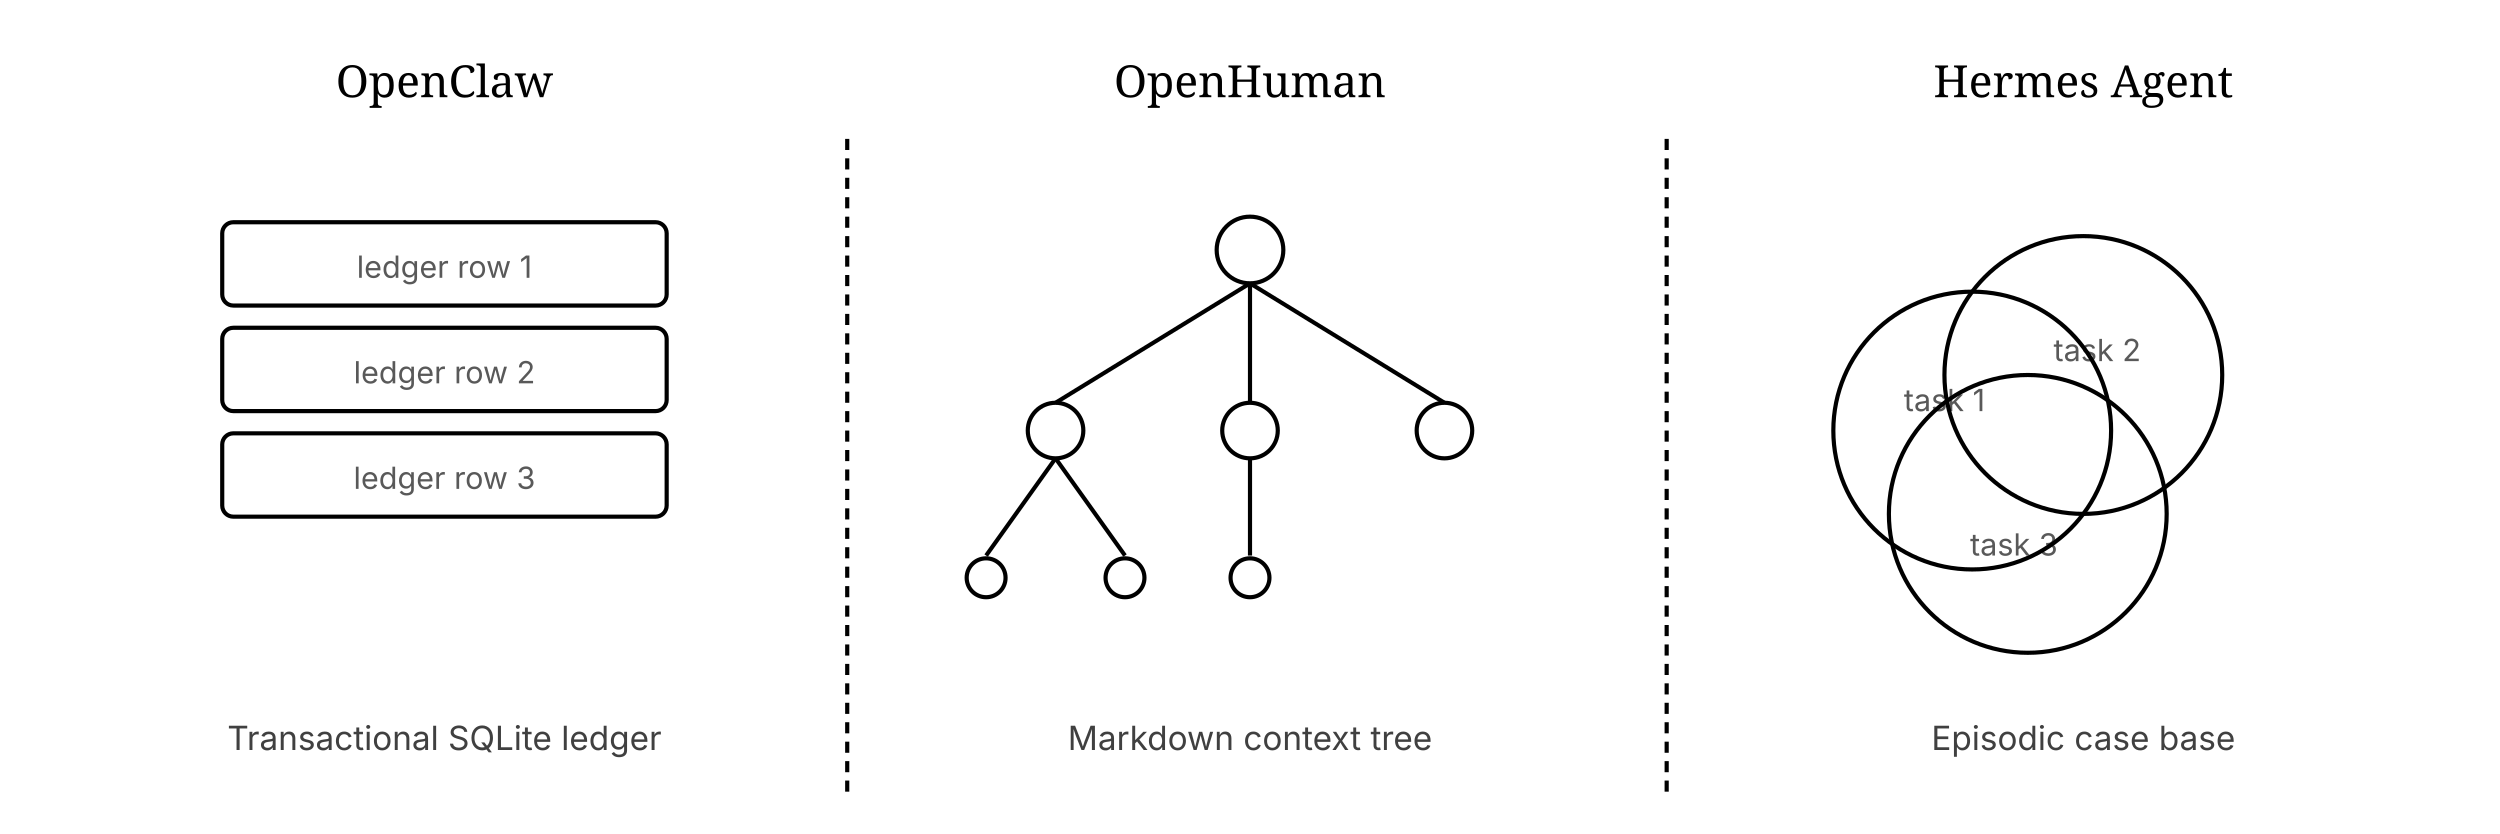
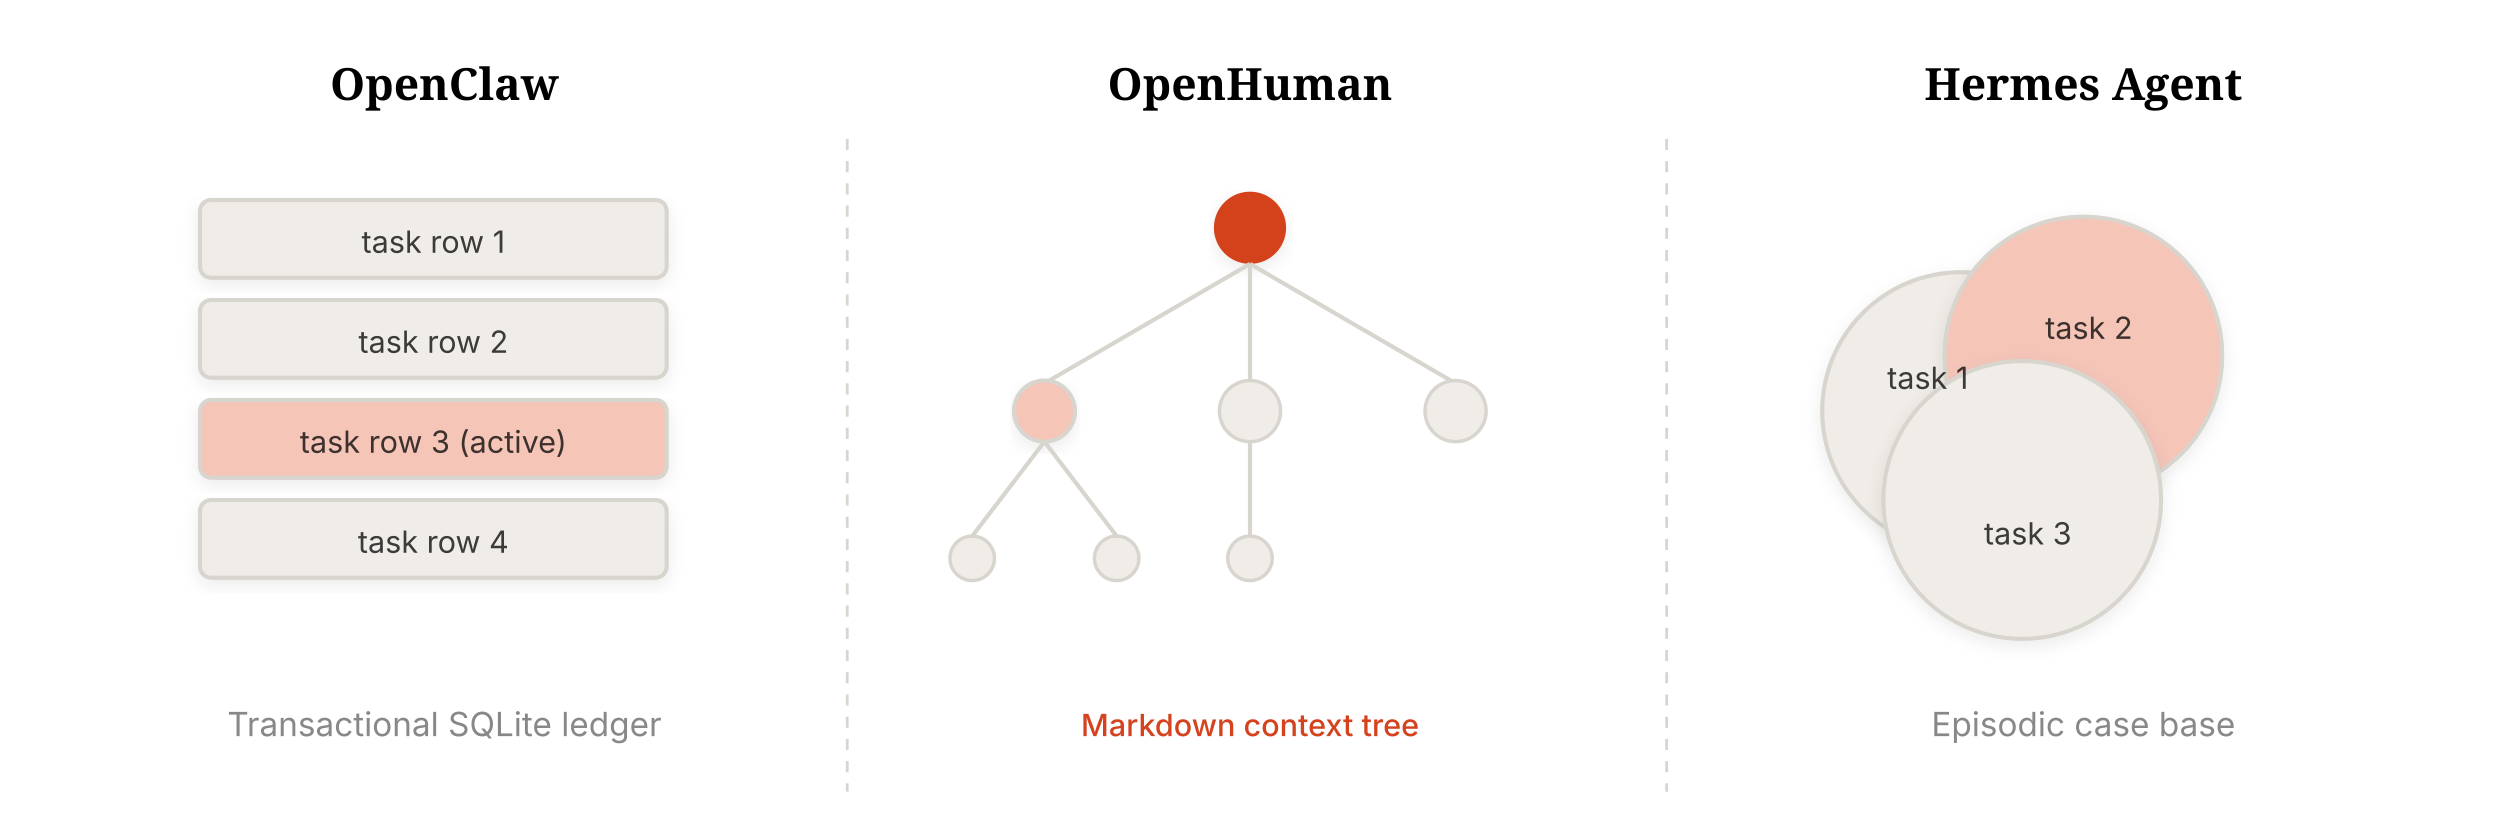
<svg xmlns="http://www.w3.org/2000/svg" viewBox="0 0 900 300" role="img" aria-labelledby="t d">
+   <defs>
+     <filter id="cm-shadow" x="-6%" y="-10%" width="115%" height="130%">
+       <feDropShadow dx="0" dy="2" stdDeviation="3" flood-color="var(--ink, #1a1a1a)" flood-opacity="0.08" />
+     </filter>
+   </defs>
  <style>
-     .col-label  { font-family: 'Fraunces', serif; font-size: 16px; fill: currentColor; text-anchor: middle; }
-     .shape      { fill: none; stroke: currentColor; stroke-width: 1.5; }
-     .accent     { fill: none; stroke: var(--accent, #d4421e); stroke-width: 1.5; }
-     .desc-text  { font-family: 'Inter', sans-serif; font-size: 12px; fill: currentColor; opacity: .75; text-anchor: middle; }
-     .row-label  { font-family: 'Inter', sans-serif; font-size: 11px; fill: currentColor; opacity: .65; text-anchor: middle; }
+     .col-label  { font-family: 'Fraunces', serif; font-size: 16px; font-weight: 600; fill: currentColor; text-anchor: middle; }
+     .divider    { stroke: var(--border-soft, #d8d4ce); stroke-width: 1; stroke-dasharray: 4 4; }
+     .shape-fill { fill: var(--paper-2, #f0ede8); stroke: var(--border-soft, #d8d4ce); stroke-width: 1.5; filter: url(#cm-shadow); }
+     .accent-fill{ fill: var(--accent-soft, #f5c5b8); stroke: var(--border-soft, #d8d4ce); stroke-width: 1.5; filter: url(#cm-shadow); }
+     .node-fill  { fill: var(--accent, #d4421e); stroke: none; filter: url(#cm-shadow); }
+     .node-dot   { fill: var(--paper-2, #f0ede8); stroke: var(--border-soft, #d8d4ce); stroke-width: 1.25; }
+     .branch-line{ stroke: var(--border-soft, #d8d4ce); stroke-width: 1.5; }
+     .desc-text  { font-family: 'Inter', sans-serif; font-size: 12px; fill: var(--muted, #888); text-anchor: middle; }
+     .row-label  { font-family: 'Inter', sans-serif; font-size: 11px; fill: currentColor; opacity: .75; text-anchor: middle; }
+     .winner-label{ font-family: 'Inter', sans-serif; font-size: 11px; font-weight: 500; fill: var(--accent, #d4421e); text-anchor: middle; }
  </style>
-   <text class="col-label" x="160" y="35">OpenClaw</text>
-   <text class="col-label" x="450" y="35">OpenHuman</text>
-   <text class="col-label" x="750" y="35">Hermes Agent</text>
-   <line class="shape" x1="305" y1="50" x2="305" y2="285" stroke-dasharray="4 3" />
-   <line class="shape" x1="600" y1="50" x2="600" y2="285" stroke-dasharray="4 3" />
-   <rect class="shape" x="80" y="80" width="160" height="30" rx="4" />
-   <text class="row-label" x="160" y="100">ledger row 1</text>
-   <rect class="shape" x="80" y="118" width="160" height="30" rx="4" />
-   <text class="row-label" x="160" y="138">ledger row 2</text>
-   <rect class="shape" x="80" y="156" width="160" height="30" rx="4" />
-   <text class="row-label" x="160" y="176">ledger row 3</text>
-   <text class="desc-text" x="160" y="270">Transactional SQLite ledger</text>
-   <circle class="shape" cx="450" cy="90" r="12" />
-   <line class="shape" x1="450" y1="102" x2="380" y2="145" />
-   <line class="shape" x1="450" y1="102" x2="450" y2="145" />
-   <line class="shape" x1="450" y1="102" x2="520" y2="145" />
-   <circle class="shape" cx="380" cy="155" r="10" />
-   <circle class="shape" cx="450" cy="155" r="10" />
-   <circle class="shape" cx="520" cy="155" r="10" />
-   <line class="shape" x1="380" y1="165" x2="355" y2="200" />
-   <line class="shape" x1="380" y1="165" x2="405" y2="200" />
-   <circle class="shape" cx="355" cy="208" r="7" />
-   <circle class="shape" cx="405" cy="208" r="7" />
-   <line class="shape" x1="450" y1="165" x2="450" y2="200" />
-   <circle class="shape" cx="450" cy="208" r="7" />
-   <text class="desc-text" x="450" y="270">Markdown context tree</text>
-   <circle class="shape" cx="710" cy="155" r="50" />
-   <circle class="shape" cx="750" cy="135" r="50" />
-   <circle class="shape" cx="730" cy="185" r="50" />
-   <text class="row-label" x="700" y="148">task 1</text>
-   <text class="row-label" x="755" y="130">task 2</text>
-   <text class="row-label" x="725" y="200">task 3</text>
-   <text class="desc-text" x="750" y="270">Episodic case base</text>
+   <text class="col-label" x="160" y="36">OpenClaw</text>
+   <text class="col-label" x="450" y="36">OpenHuman</text>
+   <text class="col-label" x="750" y="36">Hermes Agent</text>
+   <line class="divider" x1="305" y1="50" x2="305" y2="285" />
+   <line class="divider" x1="600" y1="50" x2="600" y2="285" />
+   <rect class="shape-fill" x="72" y="72" width="168" height="28" rx="4" ry="4" />
+   <text class="row-label" x="156" y="91">task row 1</text>
+   <rect class="shape-fill" x="72" y="108" width="168" height="28" rx="4" ry="4" />
+   <text class="row-label" x="156" y="127">task row 2</text>
+   <rect class="accent-fill" x="72" y="144" width="168" height="28" rx="4" ry="4" />
+   <text class="row-label" x="156" y="163">task row 3 (active)</text>
+   <rect class="shape-fill" x="72" y="180" width="168" height="28" rx="4" ry="4" />
+   <text class="row-label" x="156" y="199">task row 4</text>
+   <text class="desc-text" x="160" y="265">Transactional SQLite ledger</text>
+   <circle class="node-fill" cx="450" cy="82" r="13" />
+   <line class="branch-line" x1="450" y1="95" x2="376" y2="138" />
+   <line class="branch-line" x1="450" y1="95" x2="450" y2="138" />
+   <line class="branch-line" x1="450" y1="95" x2="524" y2="138" />
+   <circle class="accent-fill" cx="376" cy="148" r="11" />
+   <circle class="node-dot" cx="450" cy="148" r="11" />
+   <circle class="node-dot" cx="524" cy="148" r="11" />
+   <line class="branch-line" x1="376" y1="159" x2="350" y2="193" />
+   <line class="branch-line" x1="376" y1="159" x2="402" y2="193" />
+   <circle class="node-dot" cx="350" cy="201" r="8" />
+   <circle class="node-dot" cx="402" cy="201" r="8" />
+   <line class="branch-line" x1="450" y1="159" x2="450" y2="193" />
+   <circle class="node-dot" cx="450" cy="201" r="8" />
+   <text class="winner-label" x="450" y="265">Markdown context tree</text>
+   <circle class="shape-fill" cx="706" cy="148" r="50" />
+   <circle class="accent-fill" cx="750" cy="128" r="50" />
+   <circle class="shape-fill" cx="728" cy="180" r="50" />
+   <text class="row-label" x="694" y="140">task 1</text>
+   <text class="row-label" x="752" y="122">task 2</text>
+   <text class="row-label" x="730" y="196">task 3</text>
+   <text class="desc-text" x="750" y="265">Episodic case base</text>
</svg>
